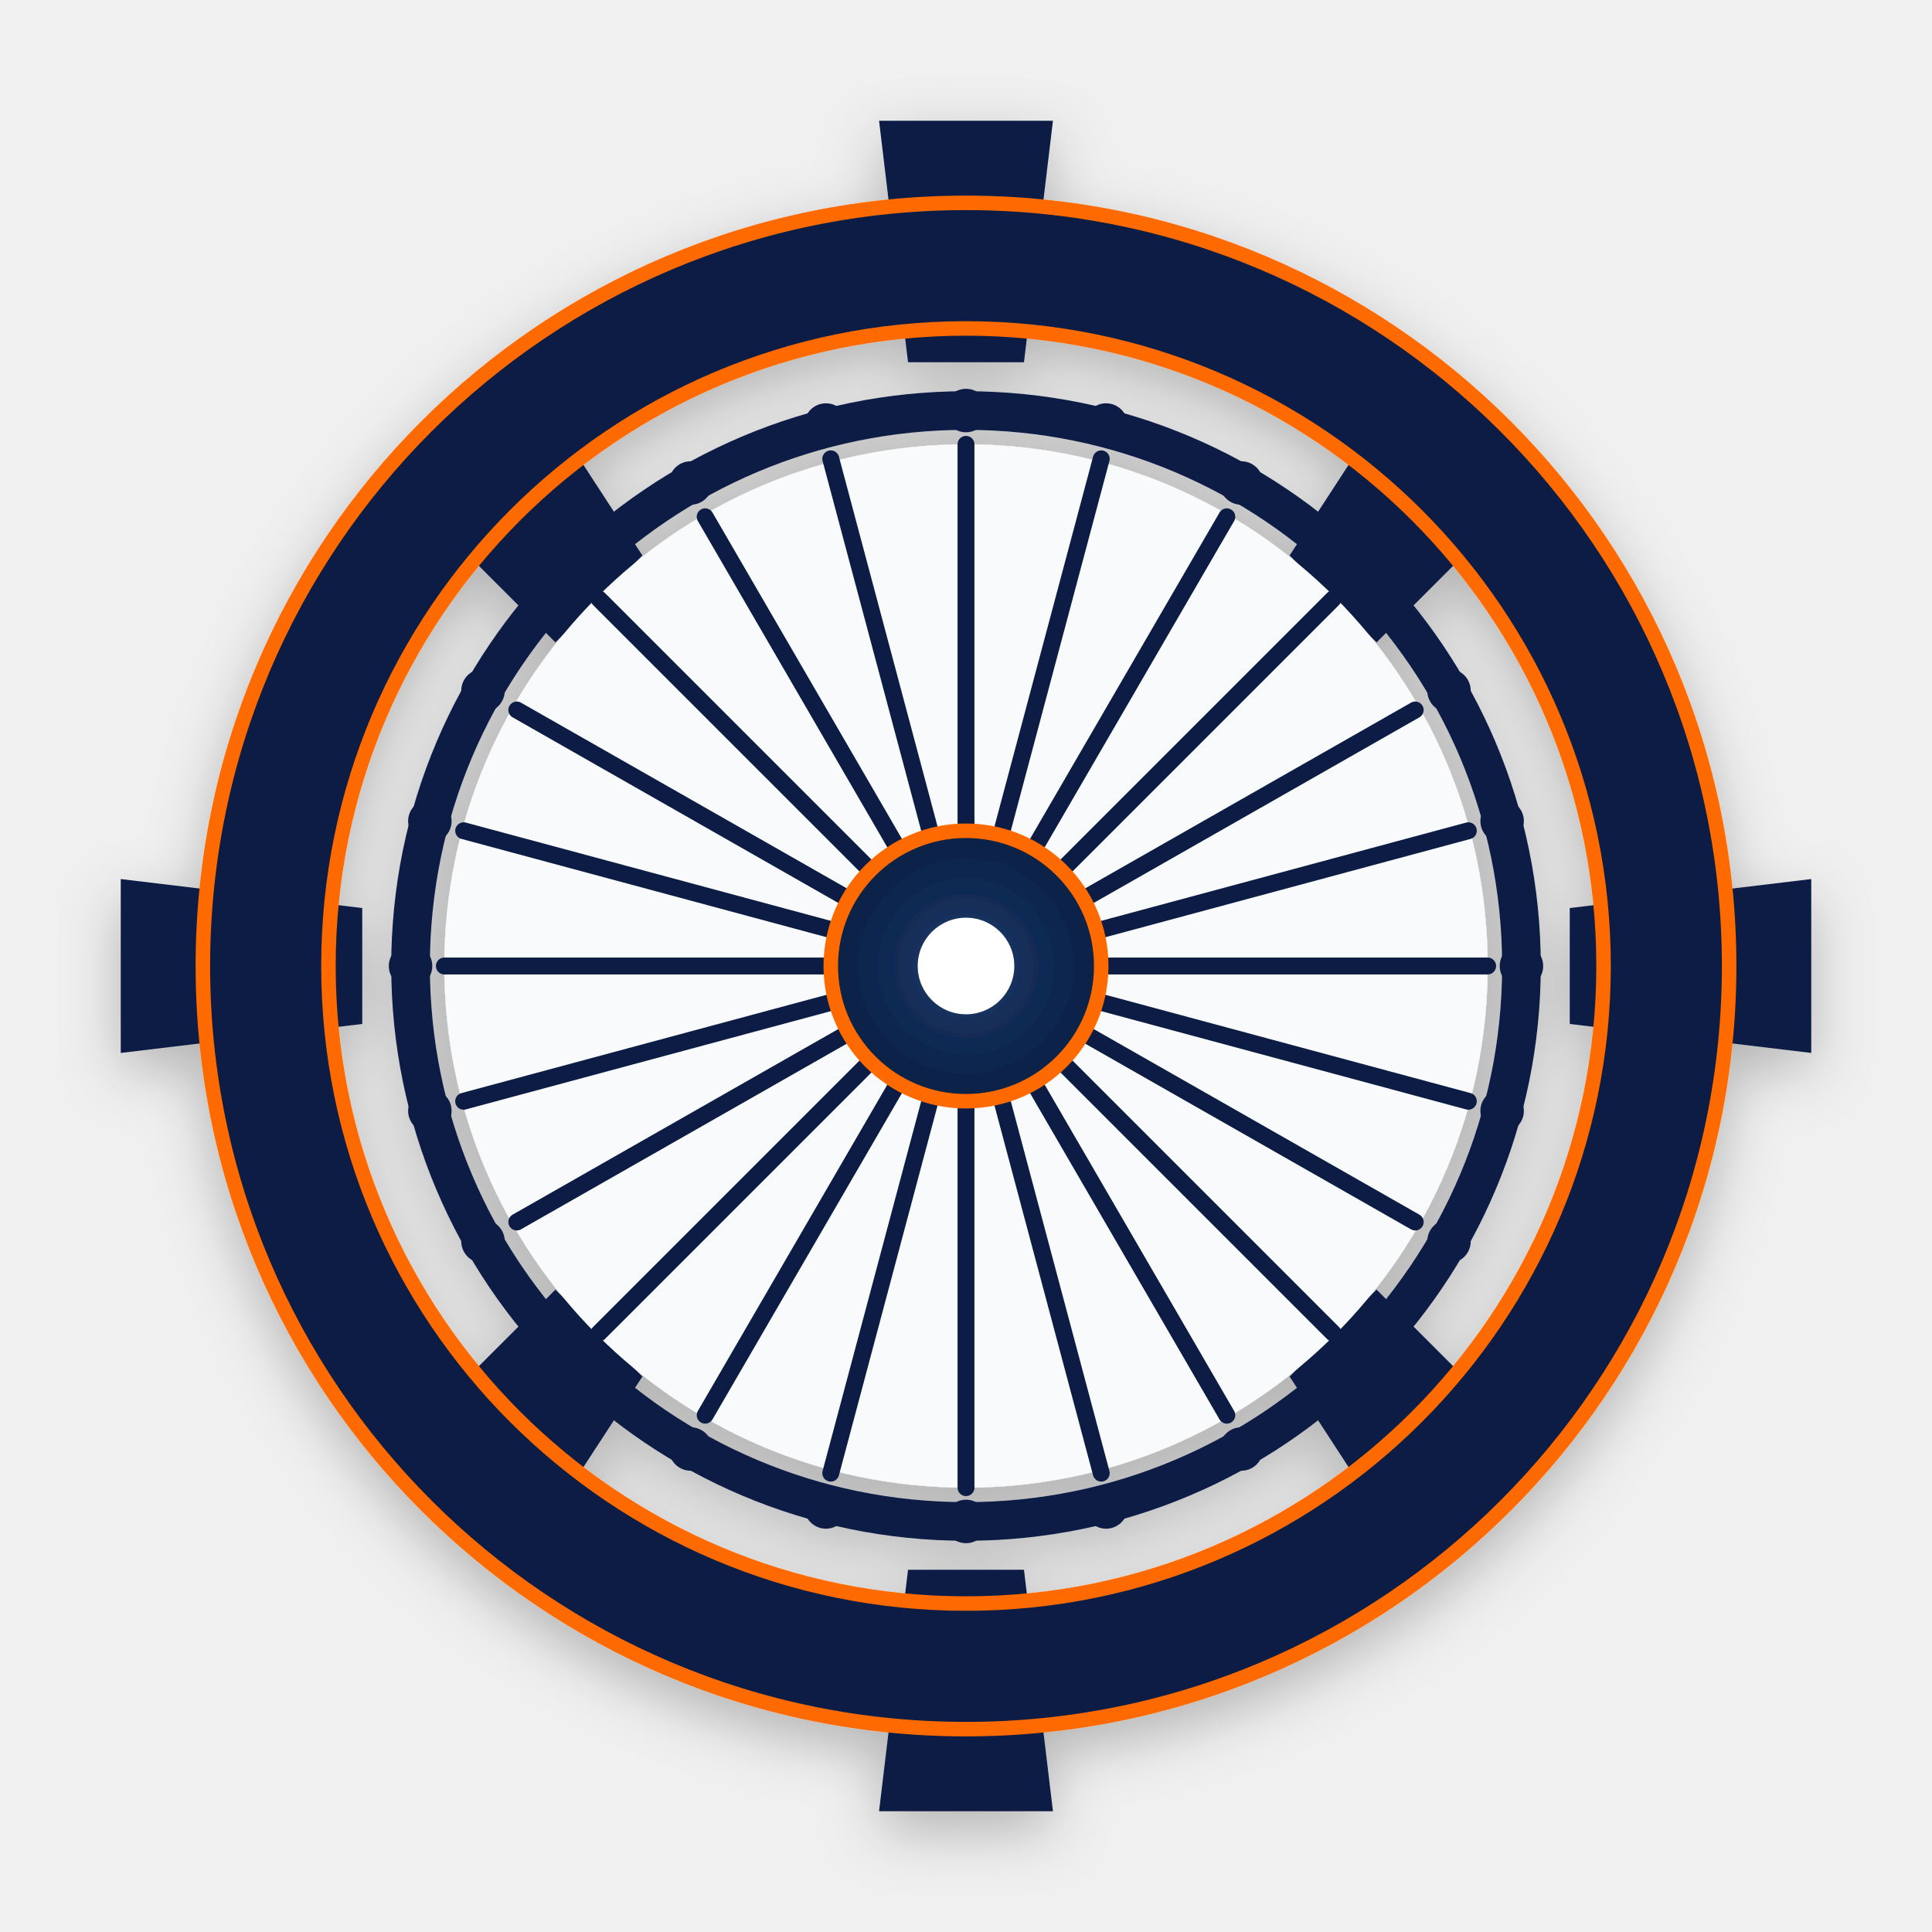
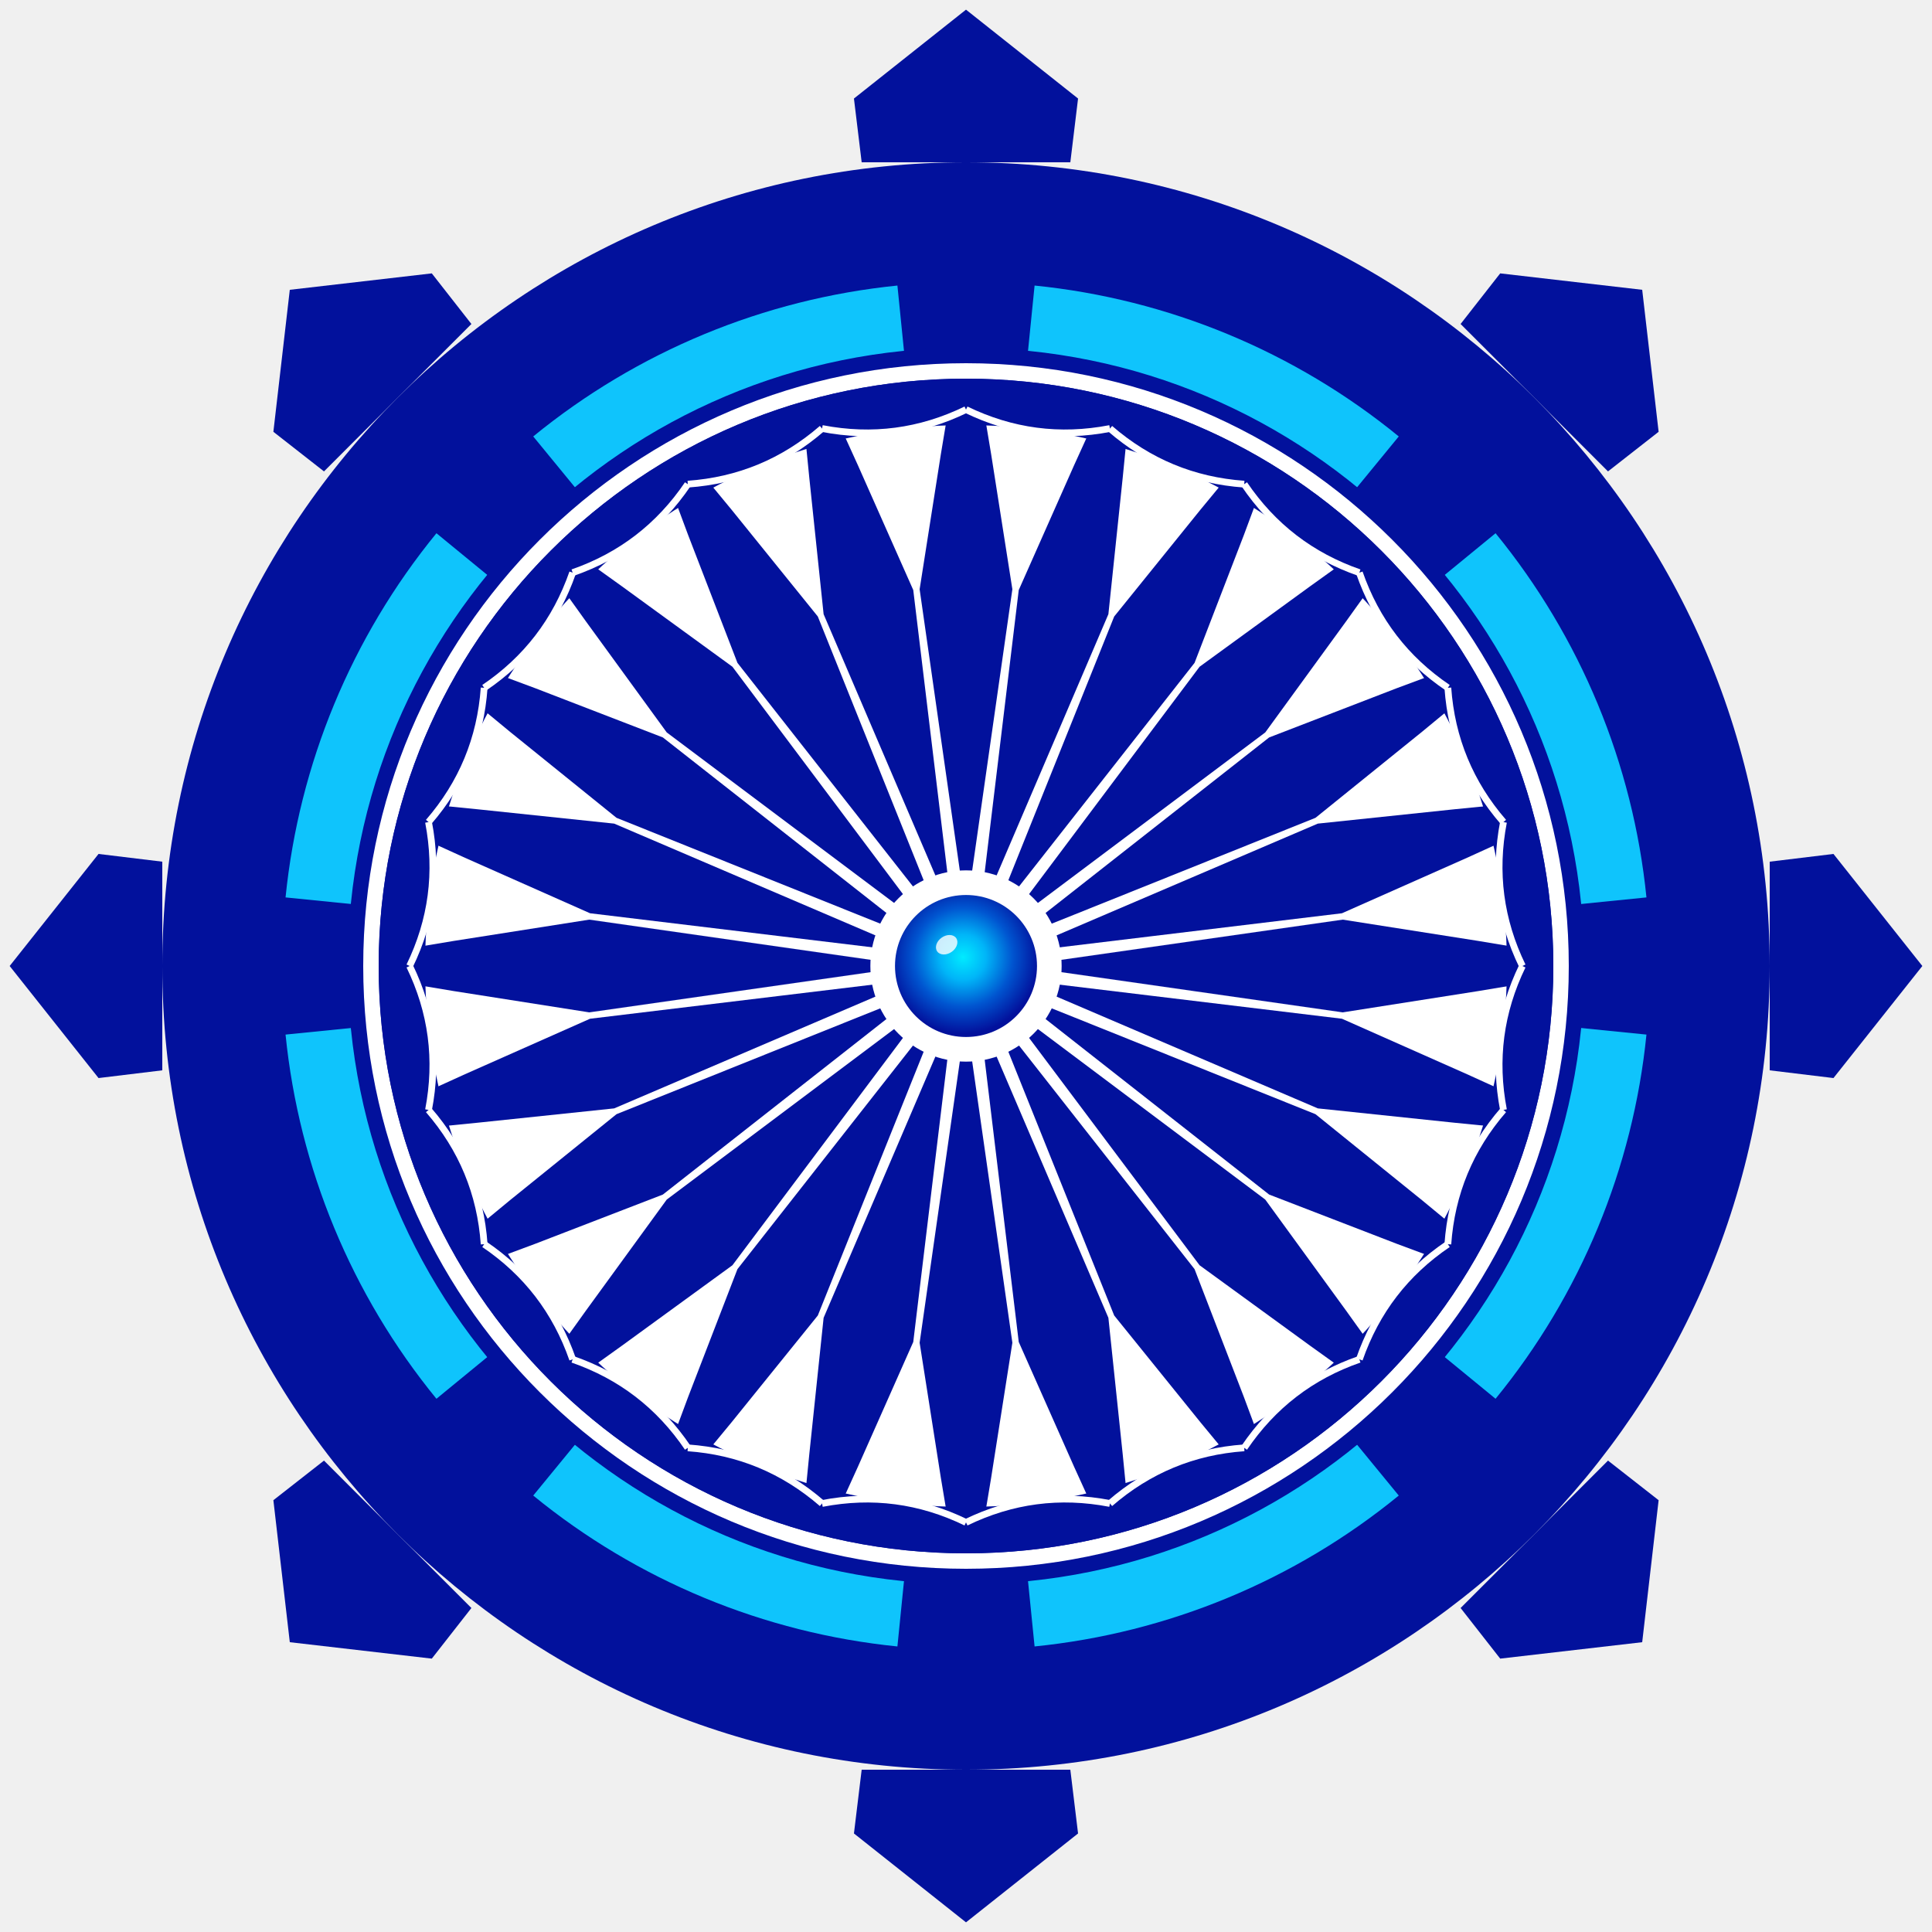
- <svg xmlns="http://www.w3.org/2000/svg" viewBox="0 0 400 400" width="100%" height="100%">
+ <svg xmlns="http://www.w3.org/2000/svg" viewBox="0 0 1000 1000" width="100%" height="100%">
  <defs>
-     <radialGradient id="hubGrad" cx="50%" cy="50%" r="50%">
-       <stop offset="0%" stop-color="#1A3A6B" />
-       <stop offset="100%" stop-color="#0A1F44" />
+     <radialGradient id="ssdCenterHub" cx="48%" cy="44%" r="52%">
+       <stop offset="0%" stop-color="#00EBFF" />
+       <stop offset="30%" stop-color="#00B5F8" />
+       <stop offset="65%" stop-color="#0055D0" />
+       <stop offset="100%" stop-color="#02119C" />
    </radialGradient>
-     <filter id="dropShadow" x="-10%" y="-10%" width="130%" height="130%">
-       <feDropShadow dx="0" dy="4" stdDeviation="6" flood-color="#000" flood-opacity="0.25" />
-     </filter>
  </defs>
-   <g filter="url(#dropShadow)">
-     <g fill="#0A1F44">
-       <path d="M182 25 L218 25 L212 75 L188 75 Z" />
-       <path d="M295 72 L320 98 L285 133 L267 115 Z" />
-       <path d="M375 182 L375 218 L325 212 L325 188 Z" />
-       <path d="M320 302 L295 328 L267 285 L285 267 Z" />
-       <path d="M218 375 L182 375 L188 325 L212 325 Z" />
-       <path d="M105 328 L80 302 L115 267 L133 285 Z" />
-       <path d="M25 218 L25 182 L75 188 L75 212 Z" />
-       <path d="M80 98 L105 72 L133 115 L115 133 Z" />
-     </g>
-     <circle cx="200" cy="200" r="145" fill="none" stroke="#0A1F44" stroke-width="26" />
-     <circle cx="200" cy="200" r="158" fill="none" stroke="#FF6B00" stroke-width="3" />
-     <circle cx="200" cy="200" r="132" fill="none" stroke="#FF6B00" stroke-width="3" />
-     <circle cx="200" cy="200" r="115" fill="none" stroke="#0A1F44" stroke-width="8" />
-     <circle cx="200" cy="200" r="108" fill="#F8FAFC" />
-     <g stroke="#0A1F44" stroke-width="3.5" stroke-linecap="round">
-       <line x1="200" y1="200" x2="200" y2="92" />
-       <line x1="200" y1="200" x2="228" y2="95" />
-       <line x1="200" y1="200" x2="254" y2="107" />
-       <line x1="200" y1="200" x2="276" y2="124" />
-       <line x1="200" y1="200" x2="293" y2="147" />
-       <line x1="200" y1="200" x2="304" y2="172" />
-       <line x1="200" y1="200" x2="308" y2="200" />
-       <line x1="200" y1="200" x2="304" y2="228" />
-       <line x1="200" y1="200" x2="293" y2="253" />
-       <line x1="200" y1="200" x2="276" y2="276" />
-       <line x1="200" y1="200" x2="254" y2="293" />
-       <line x1="200" y1="200" x2="228" y2="305" />
-       <line x1="200" y1="200" x2="200" y2="308" />
-       <line x1="200" y1="200" x2="172" y2="305" />
-       <line x1="200" y1="200" x2="146" y2="293" />
-       <line x1="200" y1="200" x2="124" y2="276" />
-       <line x1="200" y1="200" x2="107" y2="253" />
-       <line x1="200" y1="200" x2="96" y2="228" />
-       <line x1="200" y1="200" x2="92" y2="200" />
-       <line x1="200" y1="200" x2="96" y2="172" />
-       <line x1="200" y1="200" x2="107" y2="147" />
-       <line x1="200" y1="200" x2="124" y2="124" />
-       <line x1="200" y1="200" x2="146" y2="107" />
-       <line x1="200" y1="200" x2="172" y2="95" />
-     </g>
-     <g fill="#0A1F44">
-       <circle cx="200" cy="85" r="4.5" />
-       <circle cx="229" cy="88" r="4.5" />
-       <circle cx="257" cy="100" r="4.5" />
-       <circle cx="281" cy="119" r="4.5" />
-       <circle cx="300" cy="143" r="4.5" />
-       <circle cx="311" cy="170" r="4.5" />
-       <circle cx="315" cy="200" r="4.5" />
-       <circle cx="311" cy="230" r="4.5" />
-       <circle cx="300" cy="257" r="4.5" />
-       <circle cx="281" cy="281" r="4.5" />
-       <circle cx="257" cy="300" r="4.5" />
-       <circle cx="229" cy="312" r="4.5" />
-       <circle cx="200" cy="315" r="4.5" />
-       <circle cx="171" cy="312" r="4.5" />
-       <circle cx="143" cy="300" r="4.5" />
-       <circle cx="119" cy="281" r="4.5" />
-       <circle cx="100" cy="257" r="4.5" />
-       <circle cx="89" cy="230" r="4.5" />
-       <circle cx="85" cy="200" r="4.5" />
-       <circle cx="89" cy="170" r="4.5" />
-       <circle cx="100" cy="143" r="4.5" />
-       <circle cx="119" cy="119" r="4.5" />
-       <circle cx="143" cy="100" r="4.5" />
-       <circle cx="171" cy="88" r="4.5" />
-     </g>
-     <circle cx="200" cy="200" r="28" fill="url(#hubGrad)" stroke="#FF6B00" stroke-width="3" />
-     <circle cx="200" cy="200" r="10" fill="#FFFFFF" />
+   <g fill="#02119C">
+     <path d="M 446 84 L 442 51 L 500 5 L 558 51 L 554 84 Z" />
+     <path d="M 756 167.7 L 776.5 141.5 L 850 150 L 858.5 223.5 L 832.3 244 Z" />
+     <path d="M 916 446 L 949 442 L 995 500 L 949 558 L 916 554 Z" />
+     <path d="M 832.3 756 L 858.5 776.5 L 850 850 L 776.5 858.5 L 756 832.3 Z" />
+     <path d="M 554 916 L 558 949 L 500 995 L 442 949 L 446 916 Z" />
+     <path d="M 244 832.3 L 223.5 858.5 L 150 850 L 141.5 776.5 L 167.7 756 Z" />
+     <path d="M 84 554 L 51 558 L 5 500 L 51 442 L 84 446 Z" />
+     <path d="M 167.7 244 L 141.5 223.5 L 150 150 L 223.5 141.5 L 244 167.7 Z" />
  </g>
+   <circle cx="500" cy="500" r="416" fill="#02119C" />
+   <g fill="#0FC4FC">
+     <path d="M 535.5 147.8 A 354 354 0 0 1 724 225.9 L 701.2 253.7 A 318 318 0 0 0 531.9 183.6 Z" />
+     <path d="M 774.1 276 A 354 354 0 0 1 852.2 464.5 L 816.4 468.1 A 318 318 0 0 0 746.3 298.8 Z" />
+     <path d="M 852.2 535.5 A 354 354 0 0 1 774.1 724 L 746.3 701.2 A 318 318 0 0 0 816.4 531.9 Z" />
+     <path d="M 724 774.1 A 354 354 0 0 1 535.5 852.2 L 531.9 816.4 A 318 318 0 0 0 701.2 746.3 Z" />
+     <path d="M 464.5 852.2 A 354 354 0 0 1 276 774.1 L 298.8 746.3 A 318 318 0 0 0 468.1 816.4 Z" />
+     <path d="M 225.9 724 A 354 354 0 0 1 147.8 535.5 L 183.6 531.9 A 318 318 0 0 0 253.7 701.2 Z" />
+     <path d="M 147.8 464.5 A 354 354 0 0 1 225.9 276 L 253.7 298.8 A 318 318 0 0 0 183.6 468.1 Z" />
+     <path d="M 276 225.9 A 354 354 0 0 1 464.5 147.8 L 468.1 183.6 A 318 318 0 0 0 298.8 253.7 Z" />
+   </g>
+   <circle cx="500" cy="500" r="318" fill="none" stroke="#02119C" stroke-width="4" />
+   <circle cx="500" cy="500" r="308" fill="none" stroke="#FFFFFF" stroke-width="8" />
+   <circle cx="500" cy="500" r="292" fill="none" stroke="#02119C" stroke-width="24" />
+   <circle cx="500" cy="500" r="280" fill="#FFFFFF" />
+   <g fill="#02119C">
+     <path d="M 497 452 L 476 305 L 487 235 L 492 205 L 508 205 L 513 235 L 524 305 L 503 452 Z" />
+     <path d="M 509.5 452.9 L 527.3 305.4 L 556 240.7 L 568.6 213 L 584.1 217.1 L 581.1 247.4 L 573.7 317.9 L 515.3 454.4 Z" />
+     <path d="M 521.4 456.9 L 576.7 319.1 L 621.2 264 L 640.6 240.5 L 654.4 248.5 L 643.8 277 L 618.3 343.1 L 526.6 459.9 Z" />
+     <path d="M 531.8 463.9 L 620.9 345.1 L 678.2 303.4 L 702.9 285.7 L 714.3 297.1 L 696.6 321.8 L 654.9 379.1 L 536.1 468.2 Z" />
+     <path d="M 540.1 473.4 L 656.9 381.7 L 723 356.2 L 751.5 345.6 L 759.5 359.4 L 736 378.8 L 680.9 423.3 L 543.1 478.6 Z" />
+     <path d="M 545.6 484.7 L 682.1 426.3 L 752.6 418.9 L 782.9 415.9 L 787 431.4 L 759.3 444 L 694.6 472.7 L 547.1 490.5 Z" />
+     <path d="M 548 497 L 695 476 L 765 487 L 795 492 L 795 508 L 765 513 L 695 524 L 548 503 Z" />
+     <path d="M 547.1 509.5 L 694.6 527.3 L 759.3 556 L 787 568.6 L 782.9 584.1 L 752.6 581.1 L 682.1 573.7 L 545.6 515.3 Z" />
+     <path d="M 543.1 521.4 L 680.9 576.7 L 736 621.2 L 759.5 640.6 L 751.5 654.4 L 723 643.8 L 656.9 618.3 L 540.1 526.6 Z" />
+     <path d="M 536.1 531.8 L 654.9 620.9 L 696.6 678.2 L 714.3 702.9 L 702.9 714.3 L 678.2 696.6 L 620.9 654.9 L 531.8 536.1 Z" />
+     <path d="M 526.6 540.1 L 618.3 656.9 L 643.8 723 L 654.4 751.5 L 640.6 759.5 L 621.2 736 L 576.7 680.9 L 521.4 543.1 Z" />
+     <path d="M 515.3 545.6 L 573.7 682.1 L 581.1 752.6 L 584.1 782.9 L 568.6 787 L 556 759.3 L 527.3 694.6 L 509.5 547.1 Z" />
+     <path d="M 503 548 L 524 695 L 513 765 L 508 795 L 492 795 L 487 765 L 476 695 L 497 548 Z" />
+     <path d="M 490.5 547.1 L 472.7 694.6 L 444 759.3 L 431.4 787 L 415.9 782.9 L 418.9 752.6 L 426.3 682.1 L 484.7 545.6 Z" />
+     <path d="M 478.6 543.1 L 423.3 680.9 L 378.8 736 L 359.4 759.5 L 345.6 751.5 L 356.2 723 L 381.7 656.9 L 473.4 540.1 Z" />
+     <path d="M 468.2 536.1 L 379.1 654.9 L 321.8 696.6 L 297.1 714.3 L 285.7 702.9 L 303.4 678.2 L 345.1 620.9 L 463.9 531.8 Z" />
+     <path d="M 459.9 526.6 L 343.1 618.3 L 277 643.8 L 248.5 654.4 L 240.5 640.6 L 264 621.2 L 319.1 576.7 L 456.9 521.4 Z" />
+     <path d="M 454.4 515.3 L 317.9 573.7 L 247.4 581.1 L 217.1 584.1 L 213 568.6 L 240.7 556 L 305.4 527.3 L 452.9 509.5 Z" />
+     <path d="M 452 503 L 305 524 L 235 513 L 205 508 L 205 492 L 235 487 L 305 476 L 452 497 Z" />
+     <path d="M 452.9 490.5 L 305.4 472.7 L 240.7 444 L 213 431.4 L 217.1 415.9 L 247.4 418.9 L 317.9 426.3 L 454.4 484.7 Z" />
+     <path d="M 456.9 478.6 L 319.1 423.3 L 264 378.8 L 240.5 359.4 L 248.5 345.6 L 277 356.2 L 343.1 381.7 L 459.9 473.4 Z" />
+     <path d="M 463.9 468.2 L 345.1 379.1 L 303.4 321.8 L 285.7 297.1 L 297.1 285.7 L 321.8 303.4 L 379.1 345.1 L 468.2 463.9 Z" />
+     <path d="M 473.4 459.9 L 381.7 343.1 L 356.2 277 L 345.6 248.5 L 359.4 240.5 L 378.8 264 L 423.3 319.1 L 478.6 456.9 Z" />
+     <path d="M 484.7 454.4 L 426.3 317.9 L 418.9 247.4 L 415.9 217.1 L 431.4 213 L 444 240.7 L 472.7 305.4 L 490.5 452.9 Z" />
+   </g>
+   <g fill="none" stroke="#FFFFFF" stroke-width="3.5">
+     <path d="M 500 212 Q 535.6 229.3 574.5 221.8" />
+     <path d="M 574.5 221.8 Q 604.5 247.8 644 250.6" />
+     <path d="M 644 250.6 Q 666.2 283.4 703.6 296.4" />
+     <path d="M 703.6 296.4 Q 716.6 333.8 749.4 356" />
+     <path d="M 749.4 356 Q 752.2 395.5 778.2 425.5" />
+     <path d="M 778.2 425.5 Q 770.7 464.4 788 500" />
+     <path d="M 788 500 Q 770.7 535.6 778.2 574.5" />
+     <path d="M 778.2 574.5 Q 752.2 604.5 749.4 644" />
+     <path d="M 749.4 644 Q 716.6 666.2 703.6 703.6" />
+     <path d="M 703.6 703.6 Q 666.2 716.6 644 749.4" />
+     <path d="M 644 749.4 Q 604.5 752.2 574.5 778.2" />
+     <path d="M 574.5 778.2 Q 535.6 770.7 500 788" />
+     <path d="M 500 788 Q 464.4 770.7 425.5 778.2" />
+     <path d="M 425.5 778.2 Q 395.5 752.2 356 749.4" />
+     <path d="M 356 749.4 Q 333.8 716.6 296.4 703.6" />
+     <path d="M 296.4 703.6 Q 283.4 666.2 250.6 644" />
+     <path d="M 250.6 644 Q 247.8 604.5 221.8 574.5" />
+     <path d="M 221.8 574.5 Q 229.3 535.6 212 500" />
+     <path d="M 212 500 Q 229.3 464.4 221.8 425.5" />
+     <path d="M 221.8 425.5 Q 247.8 395.5 250.6 356" />
+     <path d="M 250.6 356 Q 283.4 333.8 296.4 296.4" />
+     <path d="M 296.4 296.4 Q 333.8 283.4 356 250.6" />
+     <path d="M 356 250.6 Q 395.5 247.8 425.5 221.8" />
+     <path d="M 425.5 221.8 Q 464.4 229.3 500 212" />
+   </g>
+   <circle cx="500" cy="500" r="46" fill="none" stroke="#FFFFFF" stroke-width="7" />
+   <circle cx="500" cy="500" r="38" fill="url(#ssdCenterHub)" stroke="#FFFFFF" stroke-width="2.5" />
+   <ellipse cx="490" cy="489" rx="6" ry="4.5" fill="#FFFFFF" opacity="0.8" transform="rotate(-35 490 489)" />
</svg>
